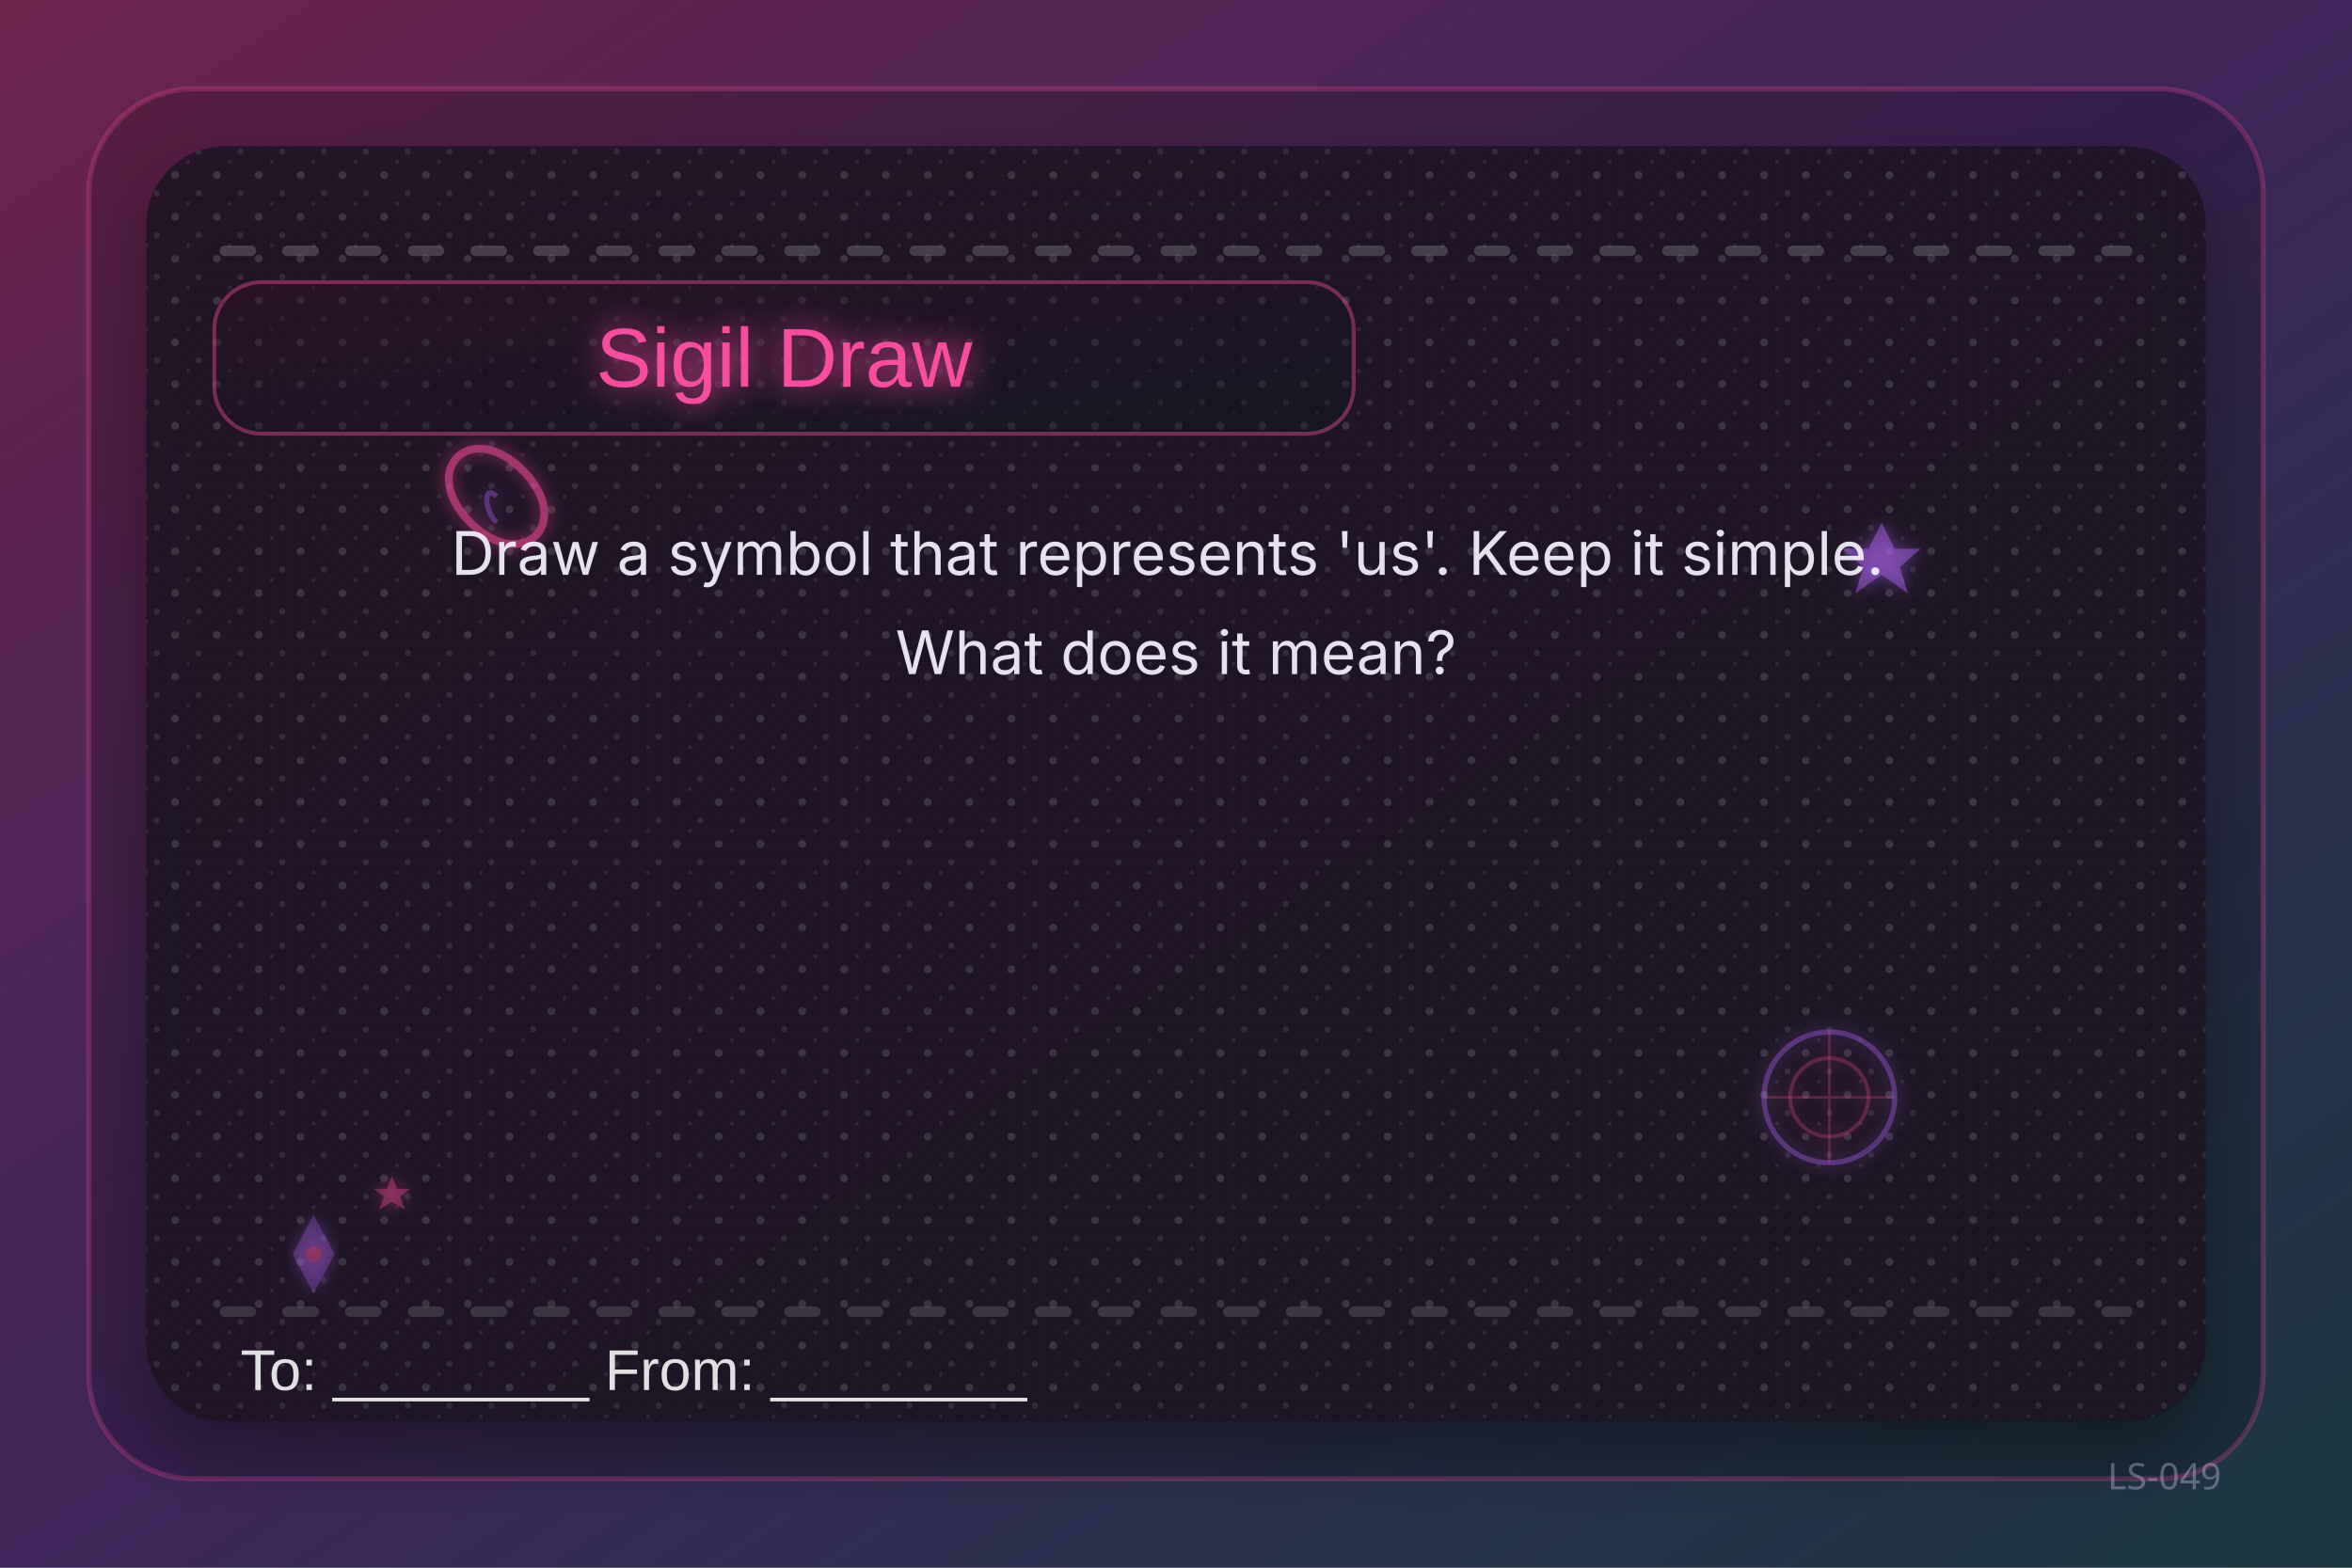
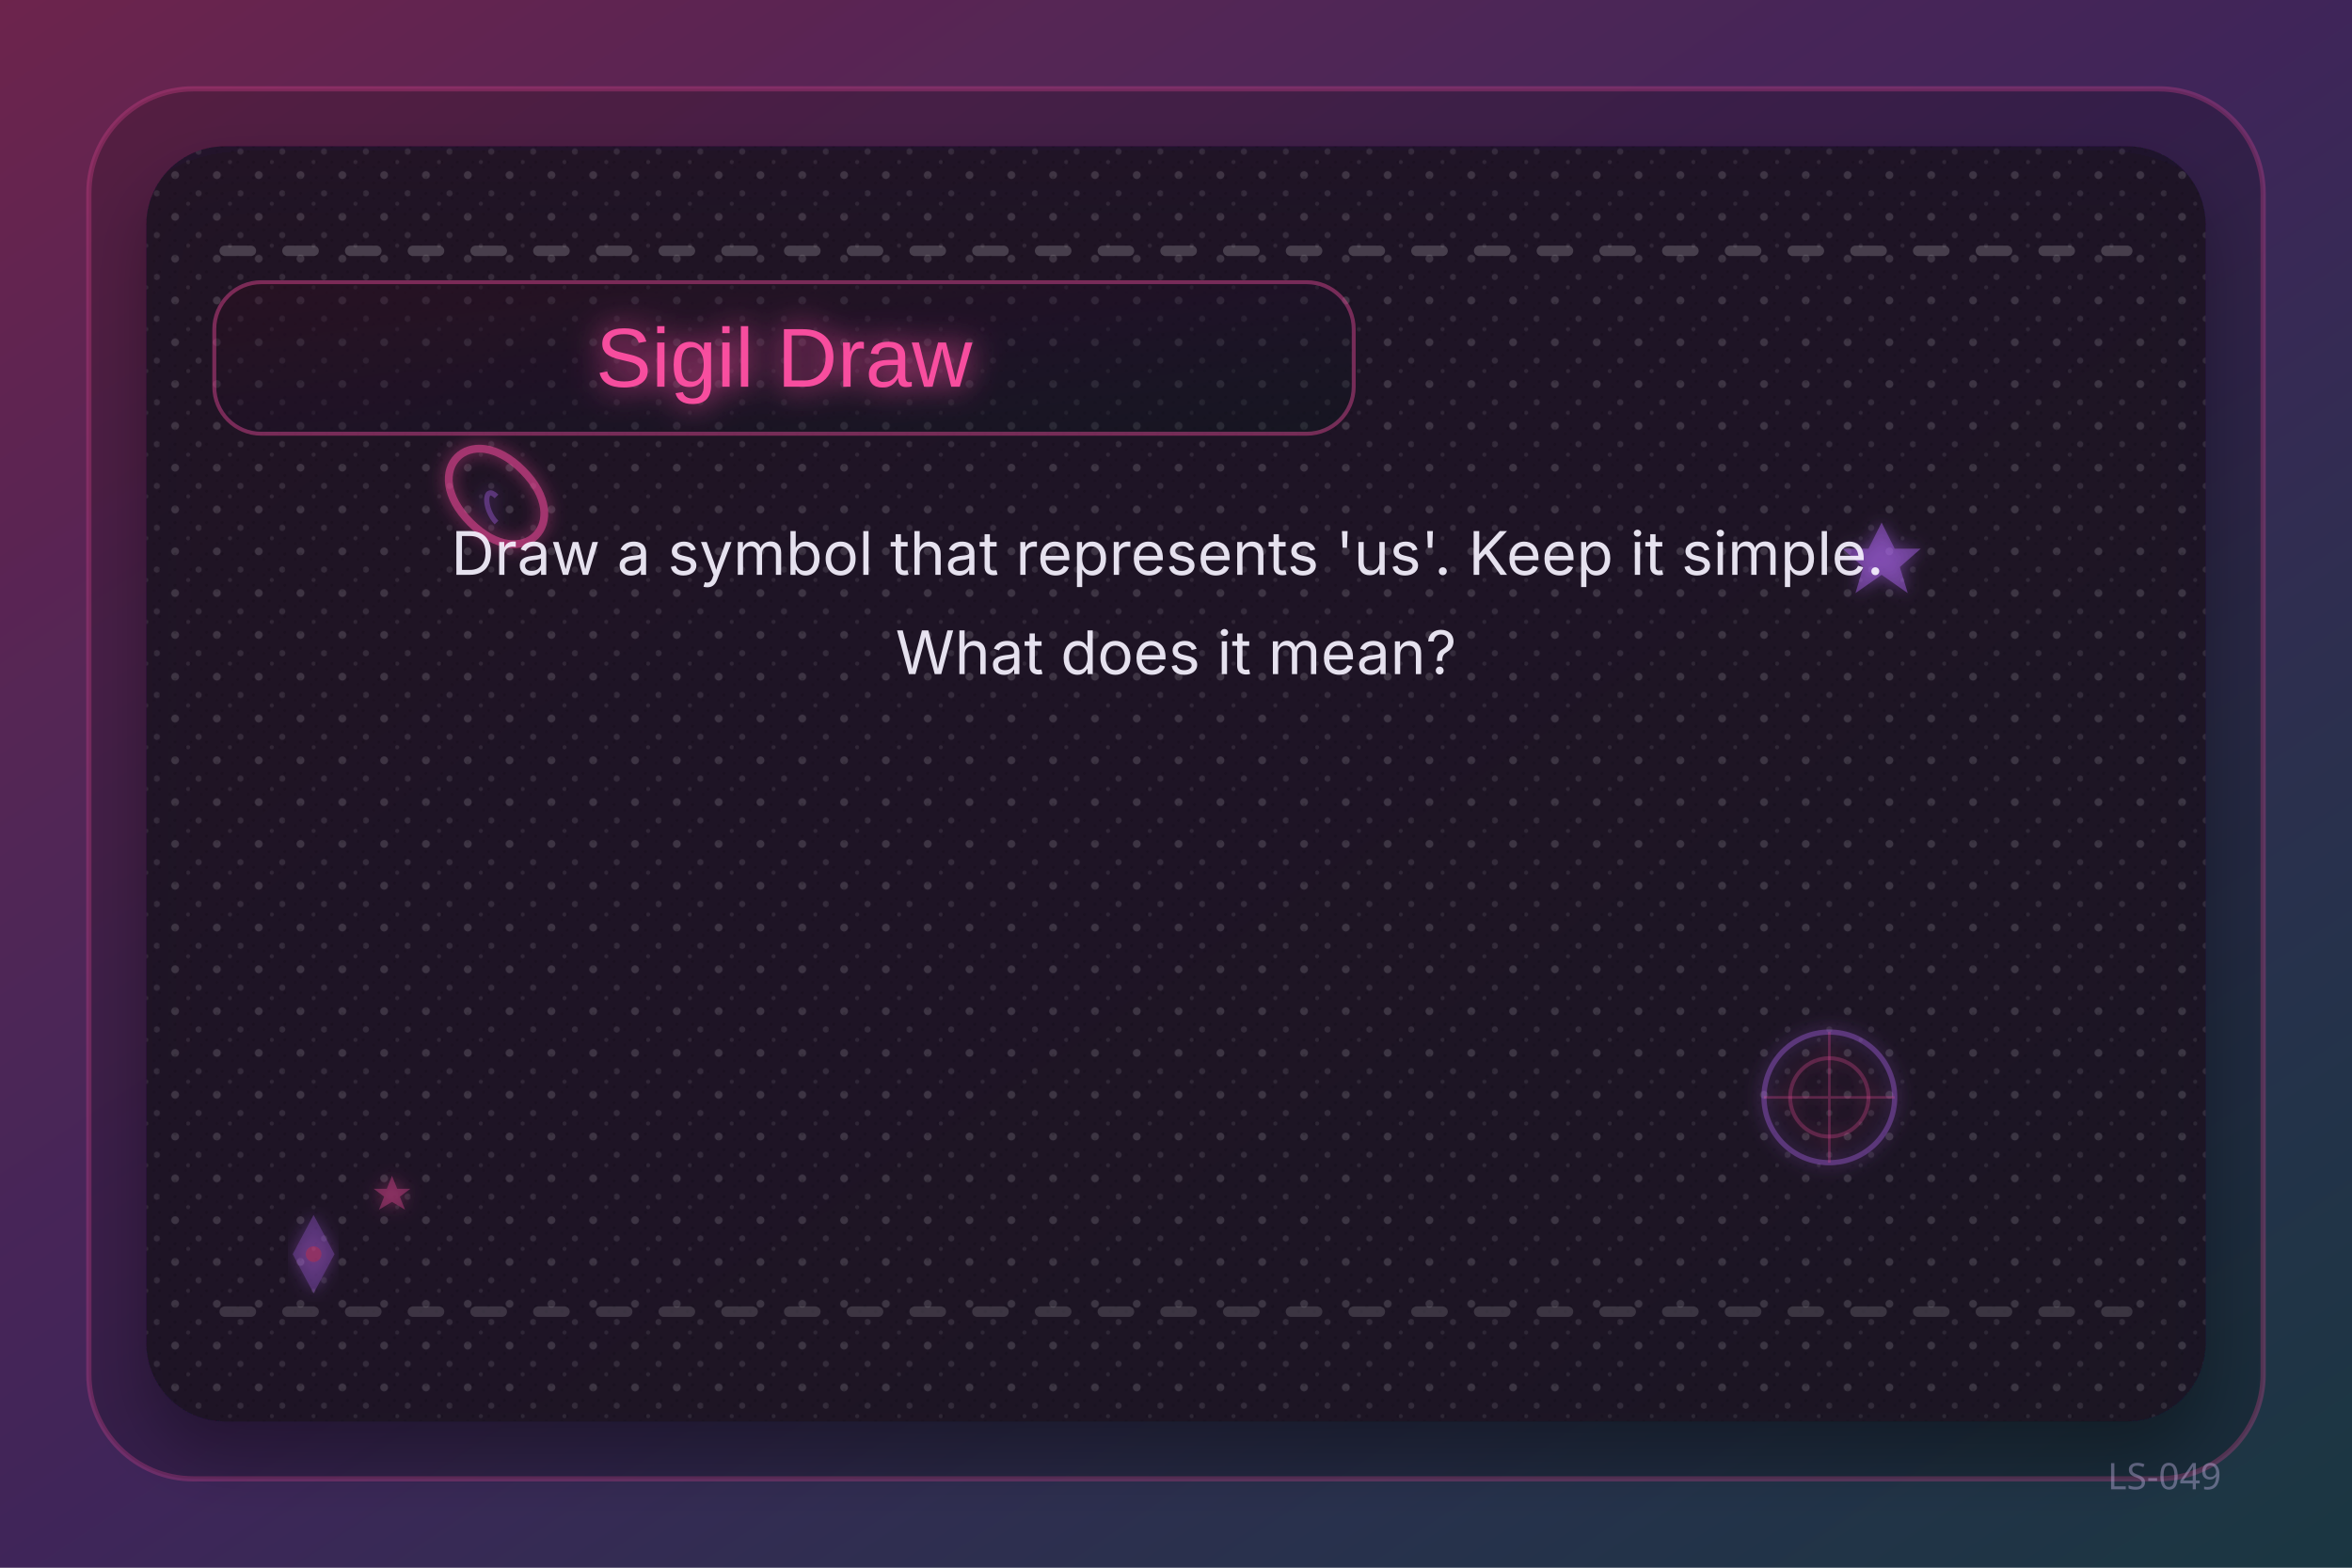
<svg xmlns="http://www.w3.org/2000/svg" viewBox="0 0 900 600">
  <defs>
    <linearGradient id="grad-LS-049" x1="0" y1="0" x2="1" y2="1">
      <stop offset="0%" stop-color="#ff4fa3" stop-opacity="0.4" />
      <stop offset="50%" stop-color="#b86bff" stop-opacity="0.3" />
      <stop offset="100%" stop-color="#55f0ff" stop-opacity="0.2" />
    </linearGradient>
    <pattern id="dots-LS-049" width="16" height="16" patternUnits="userSpaceOnUse">
      <circle cx="3" cy="3" r="1.5" fill="rgba(255,255,255,.14)" />
      <circle cx="12" cy="10" r="1.2" fill="rgba(255,255,255,.10)" />
      <circle cx="8" cy="14" r="0.8" fill="rgba(255,255,255,.08)" />
    </pattern>
    <pattern id="grain-LS-049" width="6" height="6" patternUnits="userSpaceOnUse">
      <rect width="6" height="6" fill="rgba(255,255,255,.02)" />
      <circle cx="1" cy="2" r="0.6" fill="rgba(0,0,0,.12)" />
      <circle cx="5" cy="4" r="0.6" fill="rgba(0,0,0,.10)" />
    </pattern>
    <filter id="shadow-LS-049" x="-40%" y="-40%" width="180%" height="180%">
      <feDropShadow dx="0" dy="14" stdDeviation="12" flood-opacity=".35" />
    </filter>
    <filter id="glow-LS-049" x="-60%" y="-60%" width="220%" height="220%">
      <feGaussianBlur stdDeviation="6" result="coloredBlur" />
      <feMerge>
        <feMergeNode in="coloredBlur" />
        <feMergeNode in="SourceGraphic" />
      </feMerge>
    </filter>
    <filter id="softGlow-LS-049">
      <feGaussianBlur stdDeviation="3" result="blur" />
      <feMerge>
        <feMergeNode in="blur" />
        <feMergeNode in="SourceGraphic" />
      </feMerge>
    </filter>
  </defs>
  <rect width="900" height="600" fill="#0b0712" />
  <rect width="900" height="600" fill="url(#grad-LS-049)" />
  <rect x="34" y="34" width="832" height="532" rx="40" fill="rgba(0,0,0,.18)" stroke="rgba(255,79,163,.25)" stroke-width="2" />
  <rect x="56" y="56" width="788" height="488" rx="30" fill="rgba(20,10,34,.85)" filter="url(#shadow-LS-049)" />
  <rect x="56" y="56" width="788" height="488" rx="30" fill="url(#dots-LS-049)" />
  <rect x="56" y="56" width="788" height="488" rx="30" fill="url(#grain-LS-049)" />
  <path d="M86 96h728" stroke="rgba(255,255,255,.18)" stroke-width="4" stroke-linecap="round" stroke-dasharray="10 14" />
  <path d="M86 502h728" stroke="rgba(255,255,255,.14)" stroke-width="4" stroke-linecap="round" stroke-dasharray="10 14" />
  <g opacity=".85" filter="url(#softGlow-LS-049)">
    <path d="M 200 180 C 180 160, 160 180, 180 200 C 200 220, 220 200, 200 180 Z" fill="none" stroke="#ff4fa3" stroke-width="3" opacity="0.6" />
    <path d="M 190 190 C 185 185, 185 195, 190 200" fill="none" stroke="#b86bff" stroke-width="2" opacity="0.4" />
    <path d="M 720 200 L 725 210 L 735 210 L 727 217 L 730 227 L 720 220 L 710 227 L 713 217 L 705 210 L 715 210 Z" fill="#b86bff" opacity="0.5" />
    <path d="M 150 450 L 152 455 L 157 455 L 153 458 L 155 463 L 150 460 L 145 463 L 147 458 L 143 455 L 148 455 Z" fill="#ff4fa3" opacity="0.4" />
    <circle cx="700" cy="420" r="25" fill="none" stroke="#b86bff" stroke-width="2" opacity="0.4" />
    <circle cx="700" cy="420" r="15" fill="none" stroke="#ff4fa3" stroke-width="1.5" opacity="0.3" />
    <path d="M 700 395 L 700 445 M 675 420 L 725 420" stroke="#ff4fa3" stroke-width="1" opacity="0.3" />
  </g>
  <rect x="82" y="108" width="436" height="58" rx="18" fill="rgba(0,0,0,.35)" stroke="rgba(255,79,163,.4)" stroke-width="1.5" />
  <rect x="82" y="108" width="436" height="58" rx="18" fill="url(#grad-LS-049)" opacity="0.2" />
  <text x="300" y="148" font-family="Arial Black, Arial, sans-serif" font-size="32" fill="rgba(255,79,163,.95)" text-anchor="middle" filter="url(#glow-LS-049)">Sigil Draw</text>
  <text x="450" y="220" font-family="system-ui, -apple-system, sans-serif" font-size="23" fill="rgba(246,242,255,.92)" text-anchor="middle">
    <tspan x="450" dy="0">Draw a symbol that represents 'us'. Keep it simple.</tspan>
    <tspan x="450" dy="38">What does it mean?</tspan>
  </text>
  <g transform="translate(120 480)" opacity="0.5" filter="url(#softGlow-LS-049)">
    <path d="M 0 -15 L 8 0 L 0 15 L -8 0 Z" fill="#b86bff" opacity="0.6" />
    <circle cx="0" cy="0" r="3" fill="#ff4fa3" />
  </g>
  <text x="850" y="570" font-family="system-ui, sans-serif" font-size="14" fill="#c8b9e8" opacity="0.4" text-anchor="end">LS-049</text>
-   <text x="92" y="532" font-family="Arial, sans-serif" font-size="22" fill="rgba(255,255,255,.86)">To: ________   From: ________</text>
</svg>
